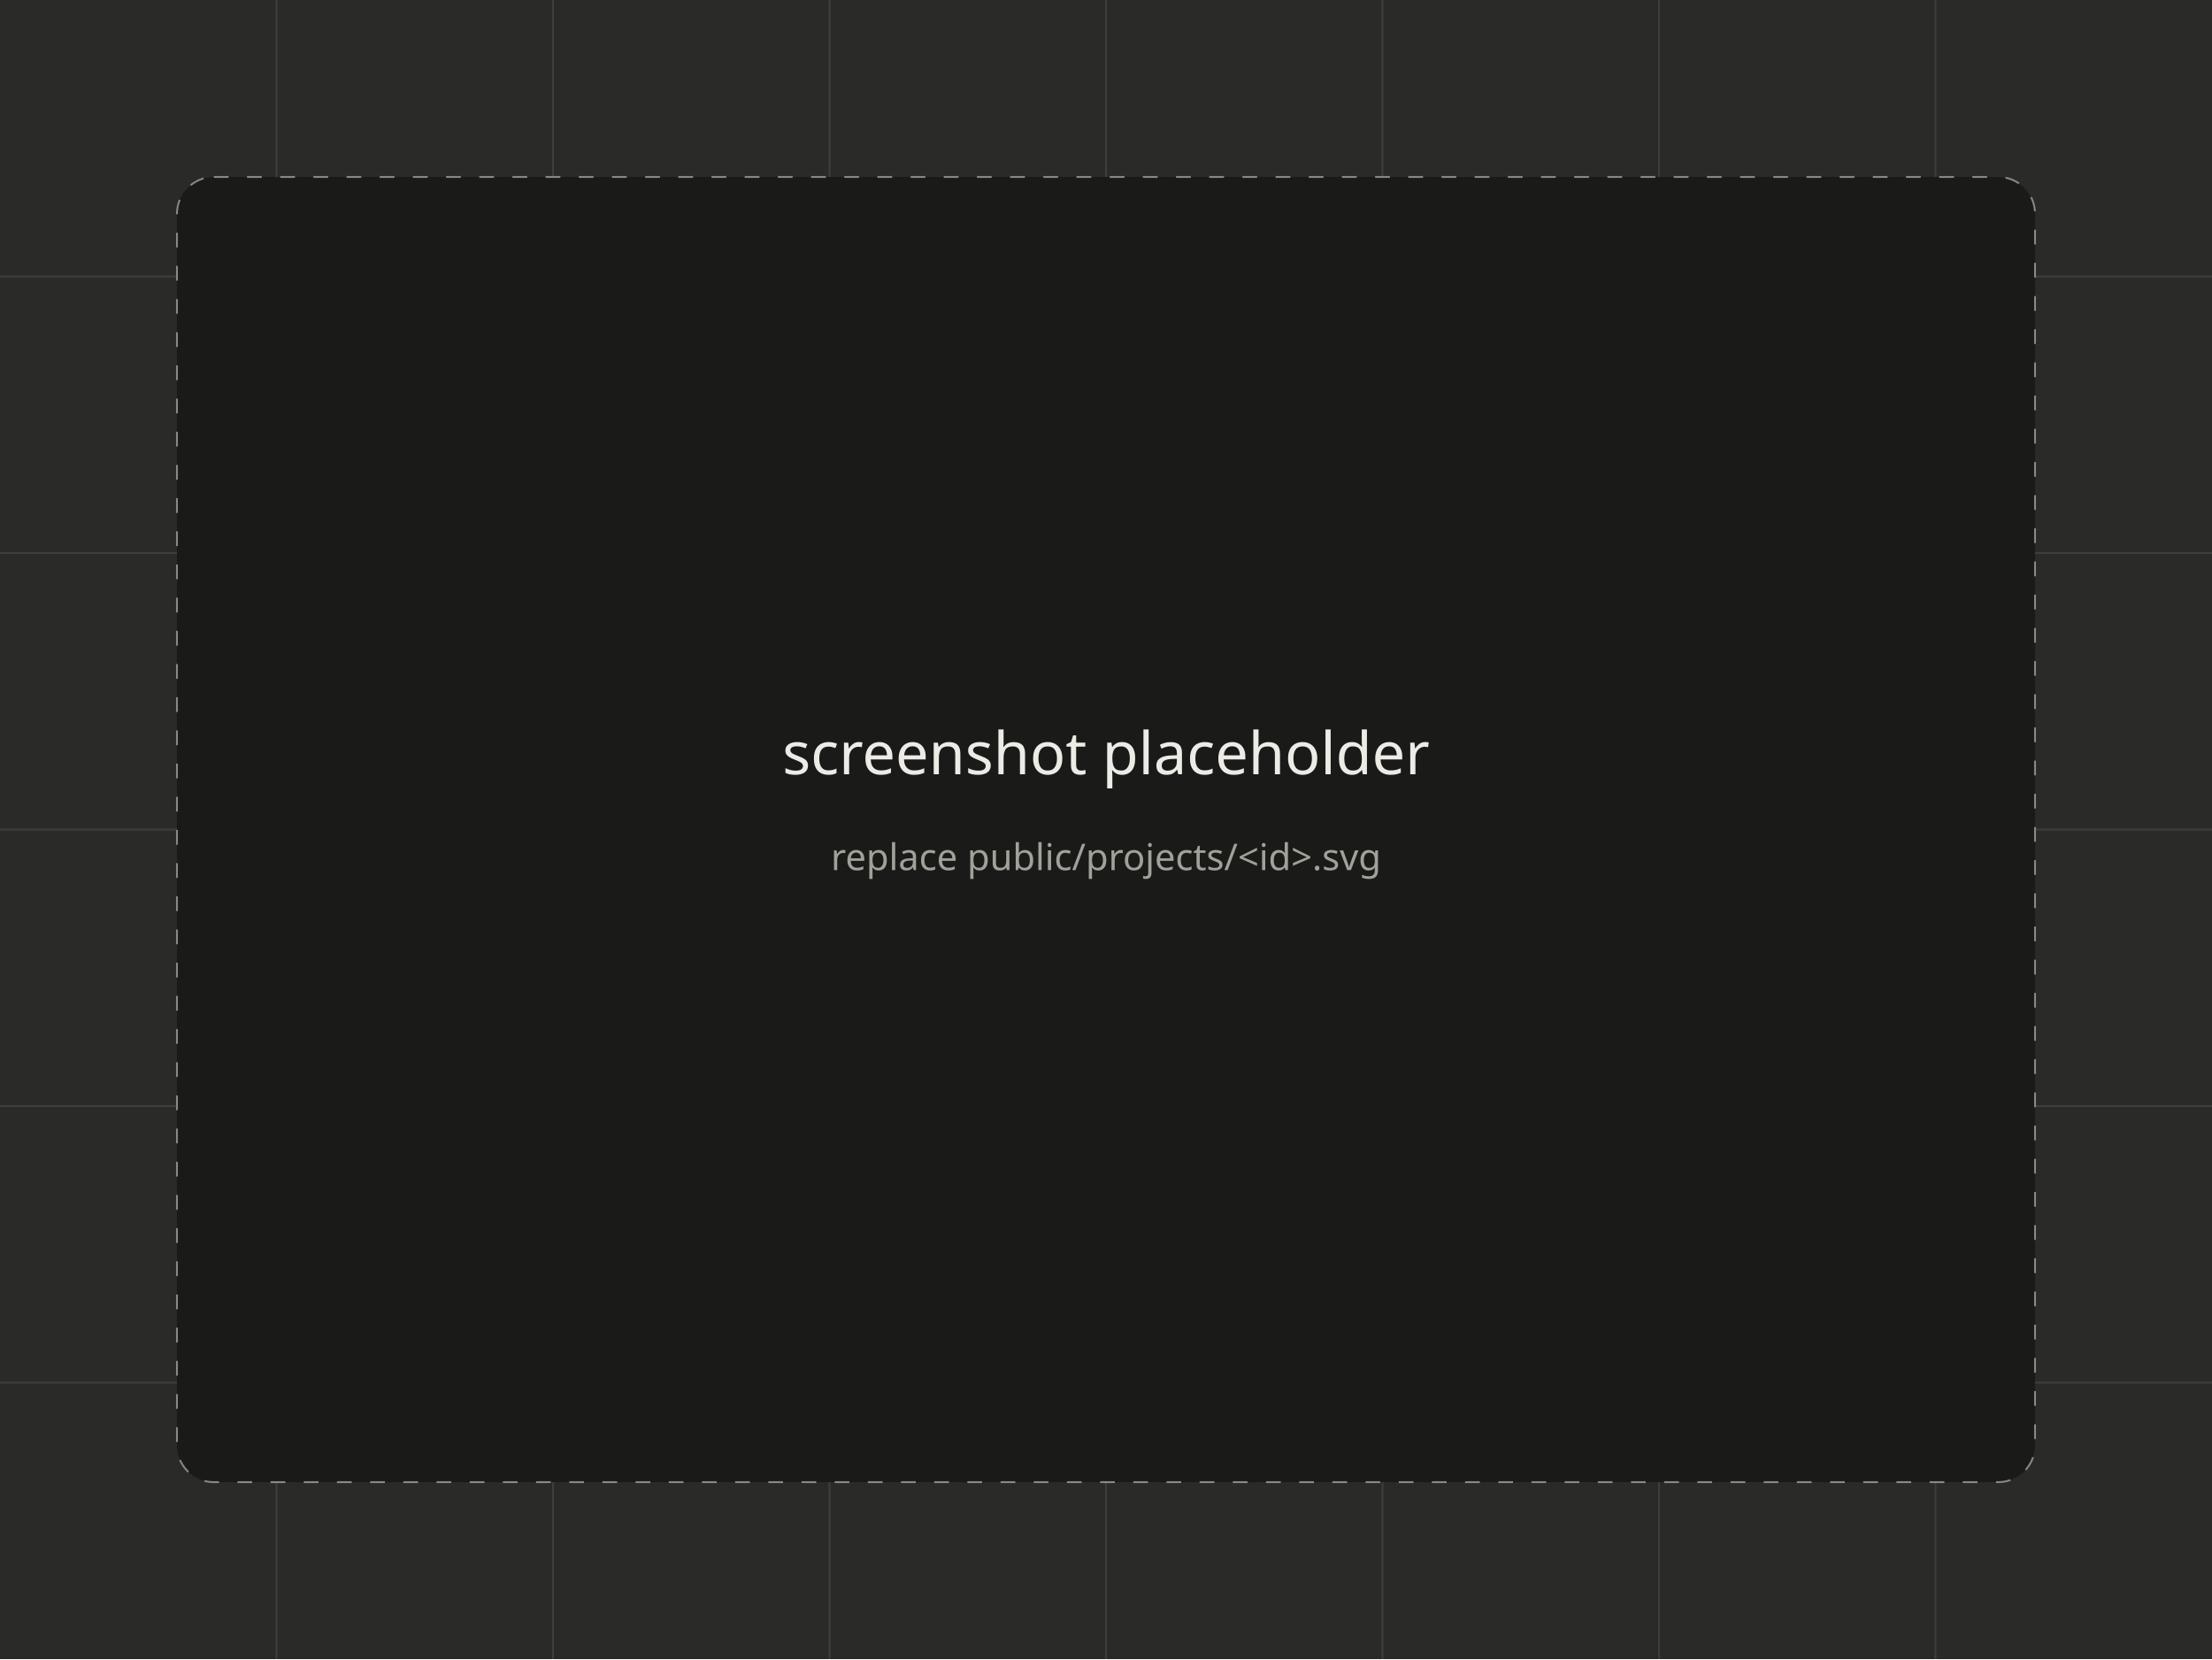
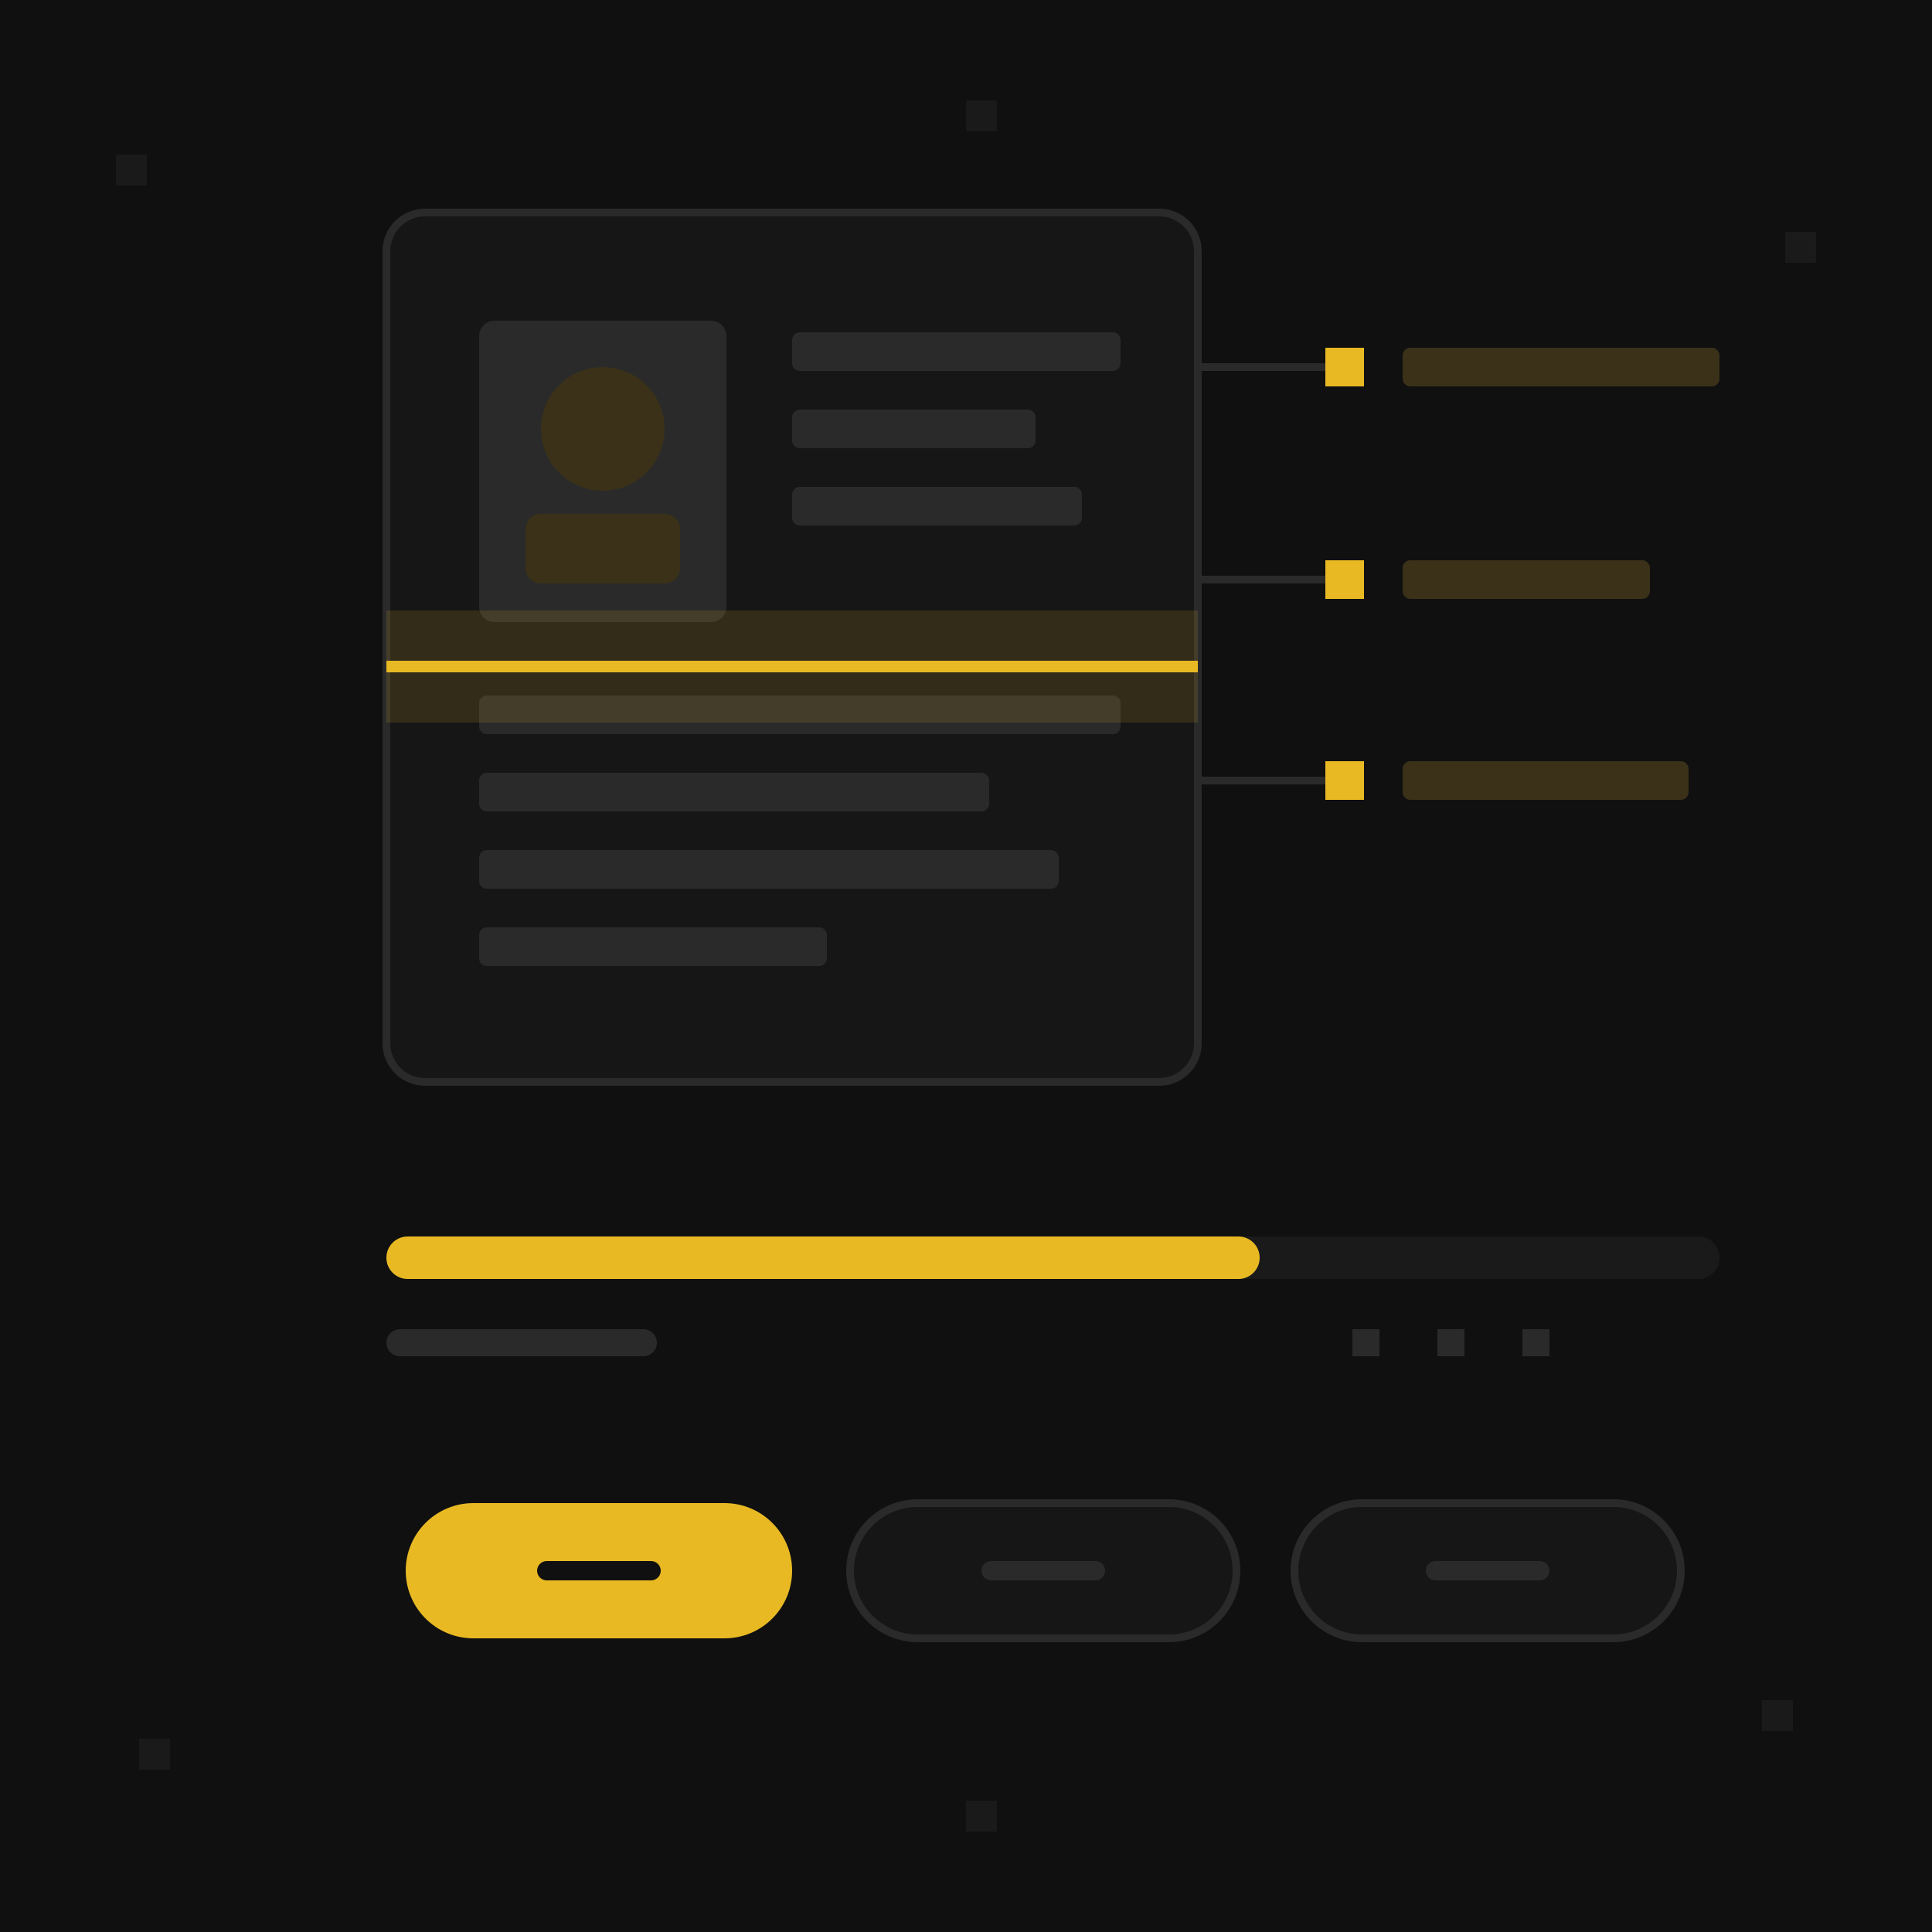
- <svg xmlns="http://www.w3.org/2000/svg" viewBox="0 0 1200 900" role="img" aria-label="Project screenshot placeholder">
-   <rect width="1200" height="900" fill="#2a2a28" />
-   <g stroke="#3f3f3a" stroke-width="1">
-     <path d="M0 150h1200M0 300h1200M0 450h1200M0 600h1200M0 750h1200" />
-     <path d="M150 0v900M300 0v900M450 0v900M600 0v900M750 0v900M900 0v900M1050 0v900" />
+ <svg xmlns="http://www.w3.org/2000/svg" viewBox="0 0 1000 1000" role="img" aria-label="KYC automation illustration">
+   <rect width="1000" height="1000" fill="#101010" />
+   <g fill="#1a1a1a">
+     <rect x="60" y="80" width="16" height="16" />
+     <rect x="924" y="120" width="16" height="16" />
+     <rect x="72" y="900" width="16" height="16" />
+     <rect x="912" y="880" width="16" height="16" />
+     <rect x="500" y="52" width="16" height="16" />
+     <rect x="500" y="932" width="16" height="16" />
  </g>
-   <rect x="96" y="96" width="1008" height="708" rx="20" fill="#1a1a18" stroke="#8a8880" stroke-dasharray="8 10" />
-   <text x="600" y="420" text-anchor="middle" fill="#edebe6" font-family="ui-sans-serif, system-ui, sans-serif" font-size="32">screenshot placeholder</text>
-   <text x="600" y="472" text-anchor="middle" fill="#a1a099" font-family="ui-sans-serif, system-ui, sans-serif" font-size="20">replace public/projects/&lt;id&gt;.svg</text>
+   <rect x="200" y="110" width="420" height="450" rx="20" fill="#161616" stroke="#2a2a2a" stroke-width="4" />
+   <rect x="248" y="166" width="128" height="156" rx="8" fill="#2a2a2a" />
+   <circle cx="312" cy="222" r="32" fill="#3a3118" />
+   <rect x="272" y="266" width="80" height="36" rx="8" fill="#3a3118" />
+   <rect x="410" y="172" width="170" height="20" rx="4" fill="#2a2a2a" />
+   <rect x="410" y="212" width="126" height="20" rx="4" fill="#2a2a2a" />
+   <rect x="410" y="252" width="150" height="20" rx="4" fill="#2a2a2a" />
+   <rect x="248" y="360" width="332" height="20" rx="4" fill="#2a2a2a" />
+   <rect x="248" y="400" width="264" height="20" rx="4" fill="#2a2a2a" />
+   <rect x="248" y="440" width="300" height="20" rx="4" fill="#2a2a2a" />
+   <rect x="248" y="480" width="180" height="20" rx="4" fill="#2a2a2a" />
+   <rect x="200" y="316" width="420" height="58" fill="#e8b923" opacity="0.14" />
+   <rect x="200" y="342" width="420" height="6" fill="#e8b923" />
+   <g stroke="#2a2a2a" stroke-width="4">
+     <path d="M620 190h66M620 300h66M620 404h66" />
+   </g>
+   <g fill="#e8b923">
+     <rect x="686" y="180" width="20" height="20" />
+     <rect x="686" y="290" width="20" height="20" />
+     <rect x="686" y="394" width="20" height="20" />
+   </g>
+   <g fill="#3a3118">
+     <rect x="726" y="180" width="164" height="20" rx="4" />
+     <rect x="726" y="290" width="128" height="20" rx="4" />
+     <rect x="726" y="394" width="148" height="20" rx="4" />
+   </g>
+   <rect x="200" y="640" width="690" height="22" rx="11" fill="#1a1a1a" />
+   <rect x="200" y="640" width="452" height="22" rx="11" fill="#e8b923" />
+   <g fill="#2a2a2a">
+     <rect x="700" y="688" width="14" height="14" />
+     <rect x="744" y="688" width="14" height="14" />
+     <rect x="788" y="688" width="14" height="14" />
+   </g>
+   <rect x="200" y="688" width="140" height="14" rx="7" fill="#2a2a2a" />
+   <rect x="210" y="778" width="200" height="70" rx="35" fill="#e8b923" />
+   <rect x="440" y="778" width="200" height="70" rx="35" fill="#161616" stroke="#2a2a2a" stroke-width="4" />
+   <rect x="670" y="778" width="200" height="70" rx="35" fill="#161616" stroke="#2a2a2a" stroke-width="4" />
+   <rect x="278" y="808" width="64" height="10" rx="5" fill="#101010" />
+   <g fill="#2a2a2a">
+     <rect x="508" y="808" width="64" height="10" rx="5" />
+     <rect x="738" y="808" width="64" height="10" rx="5" />
+   </g>
</svg>
